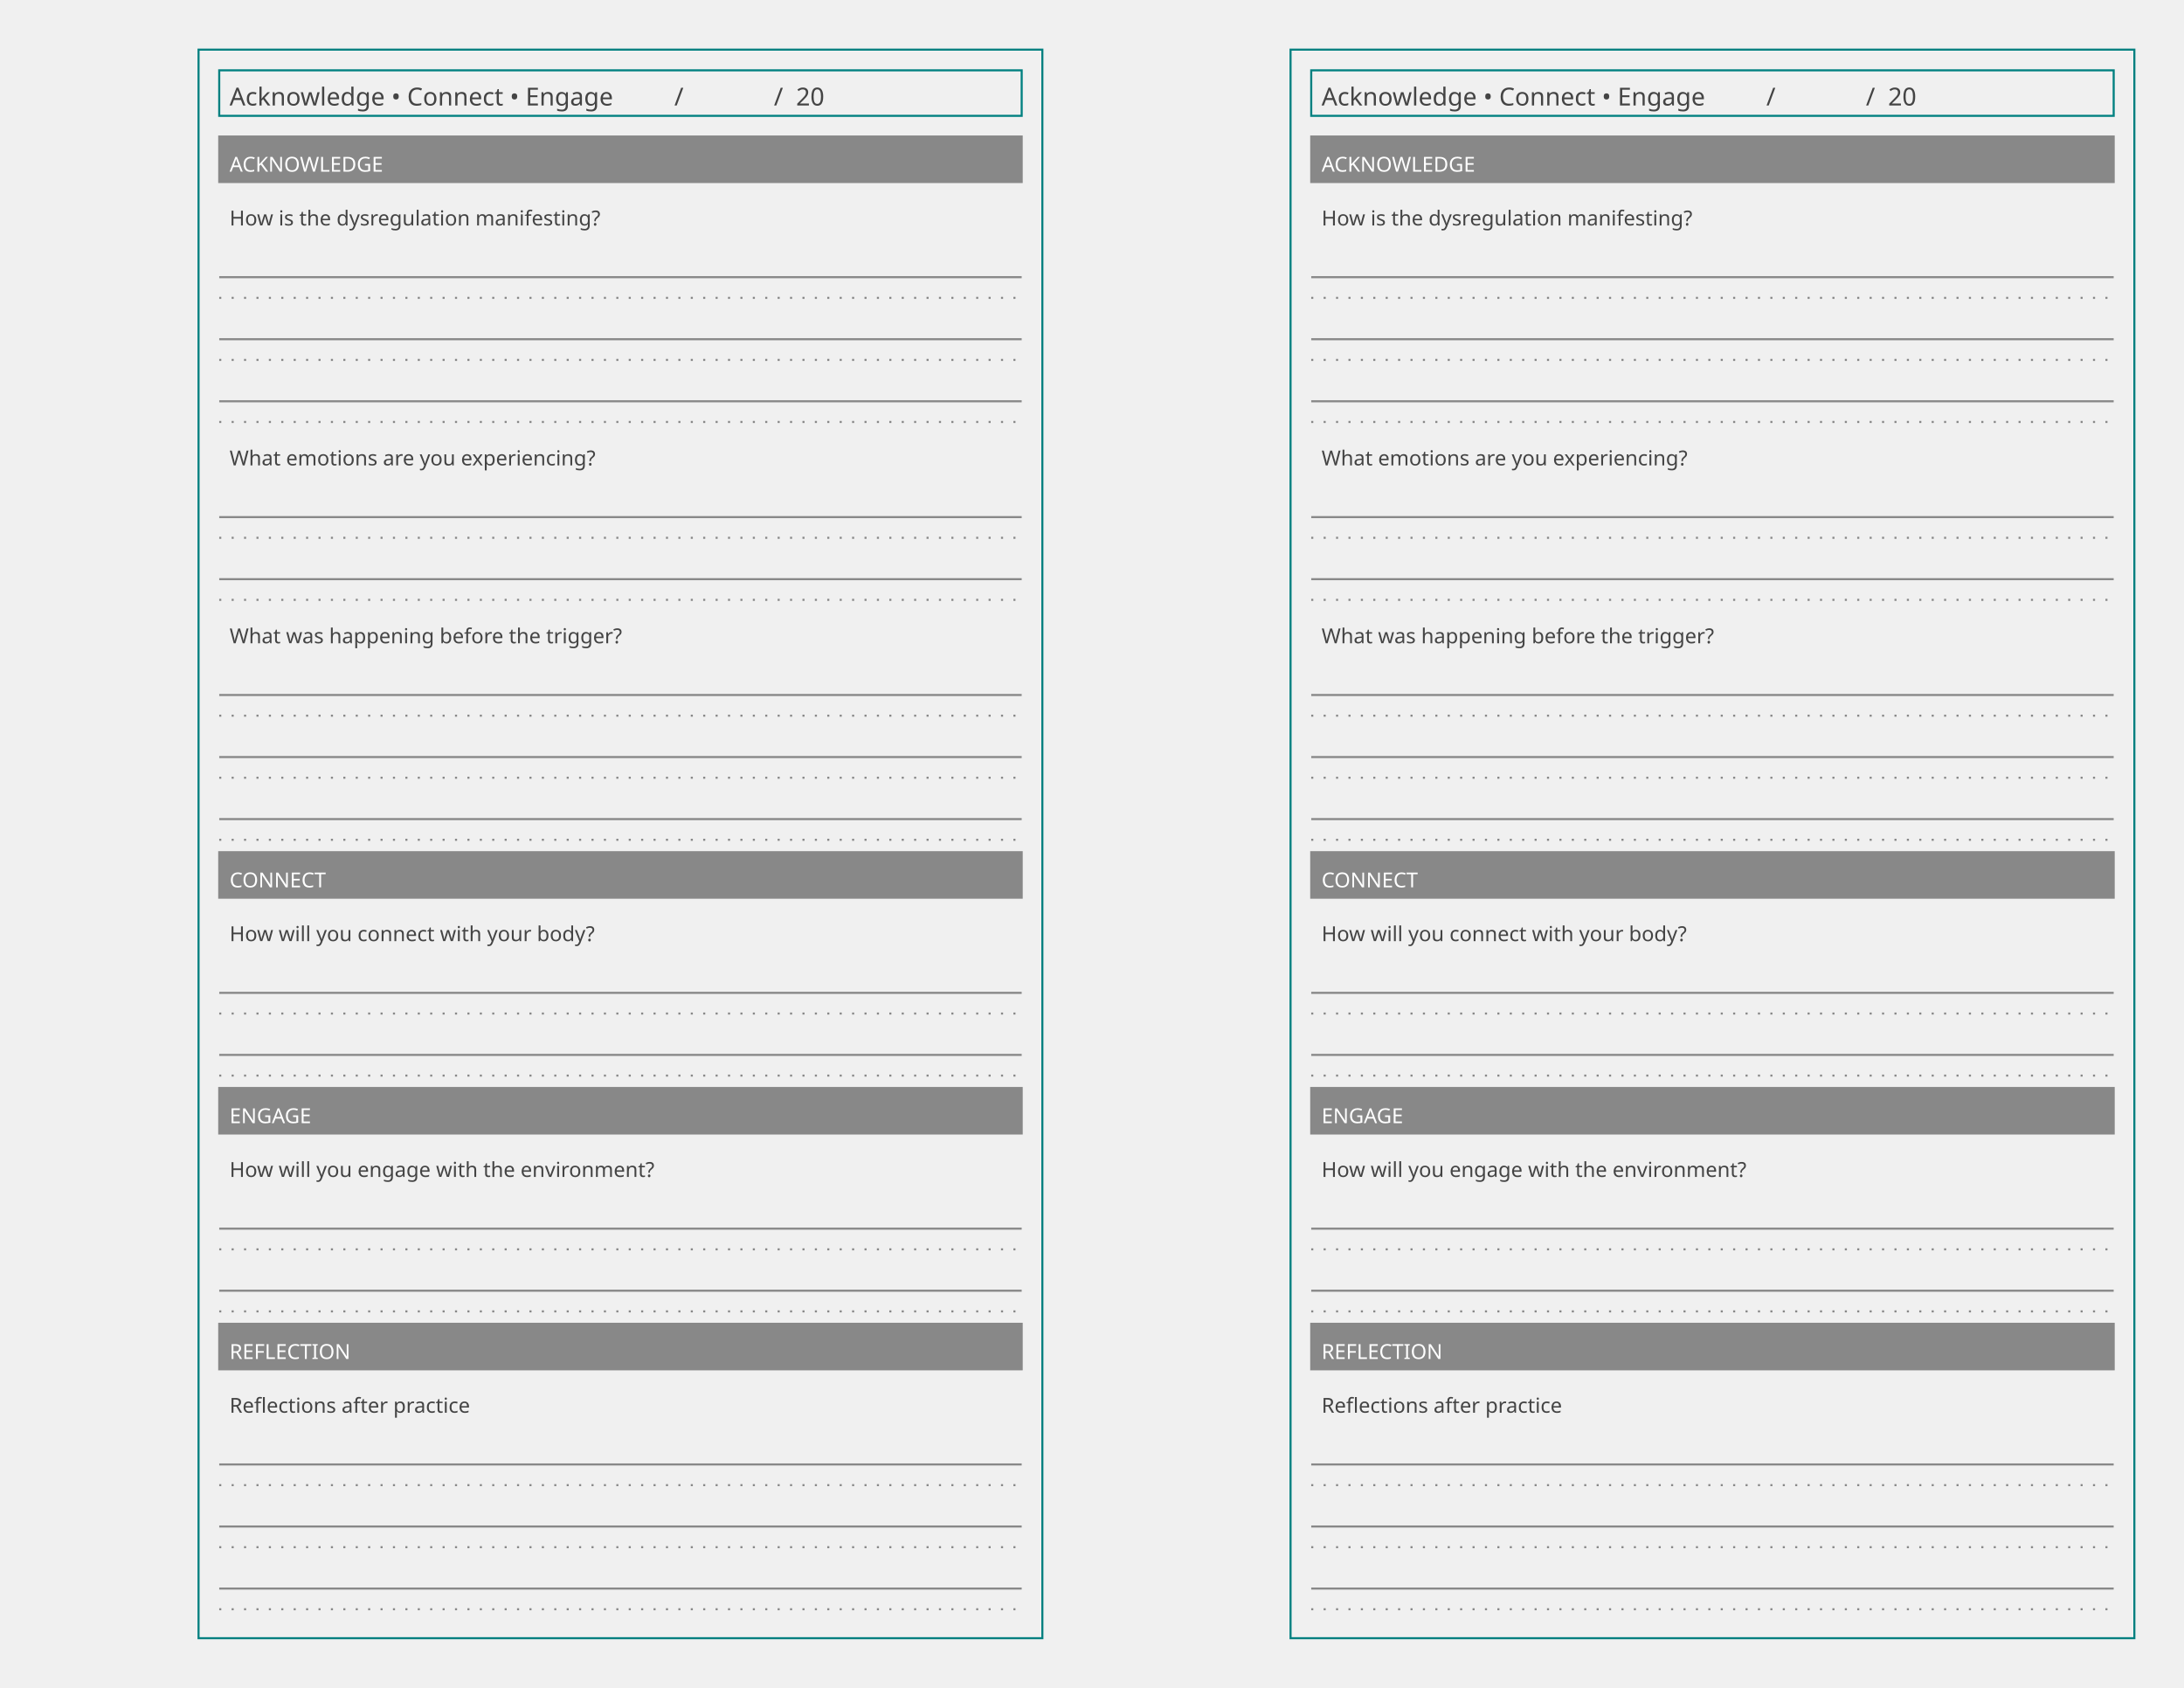
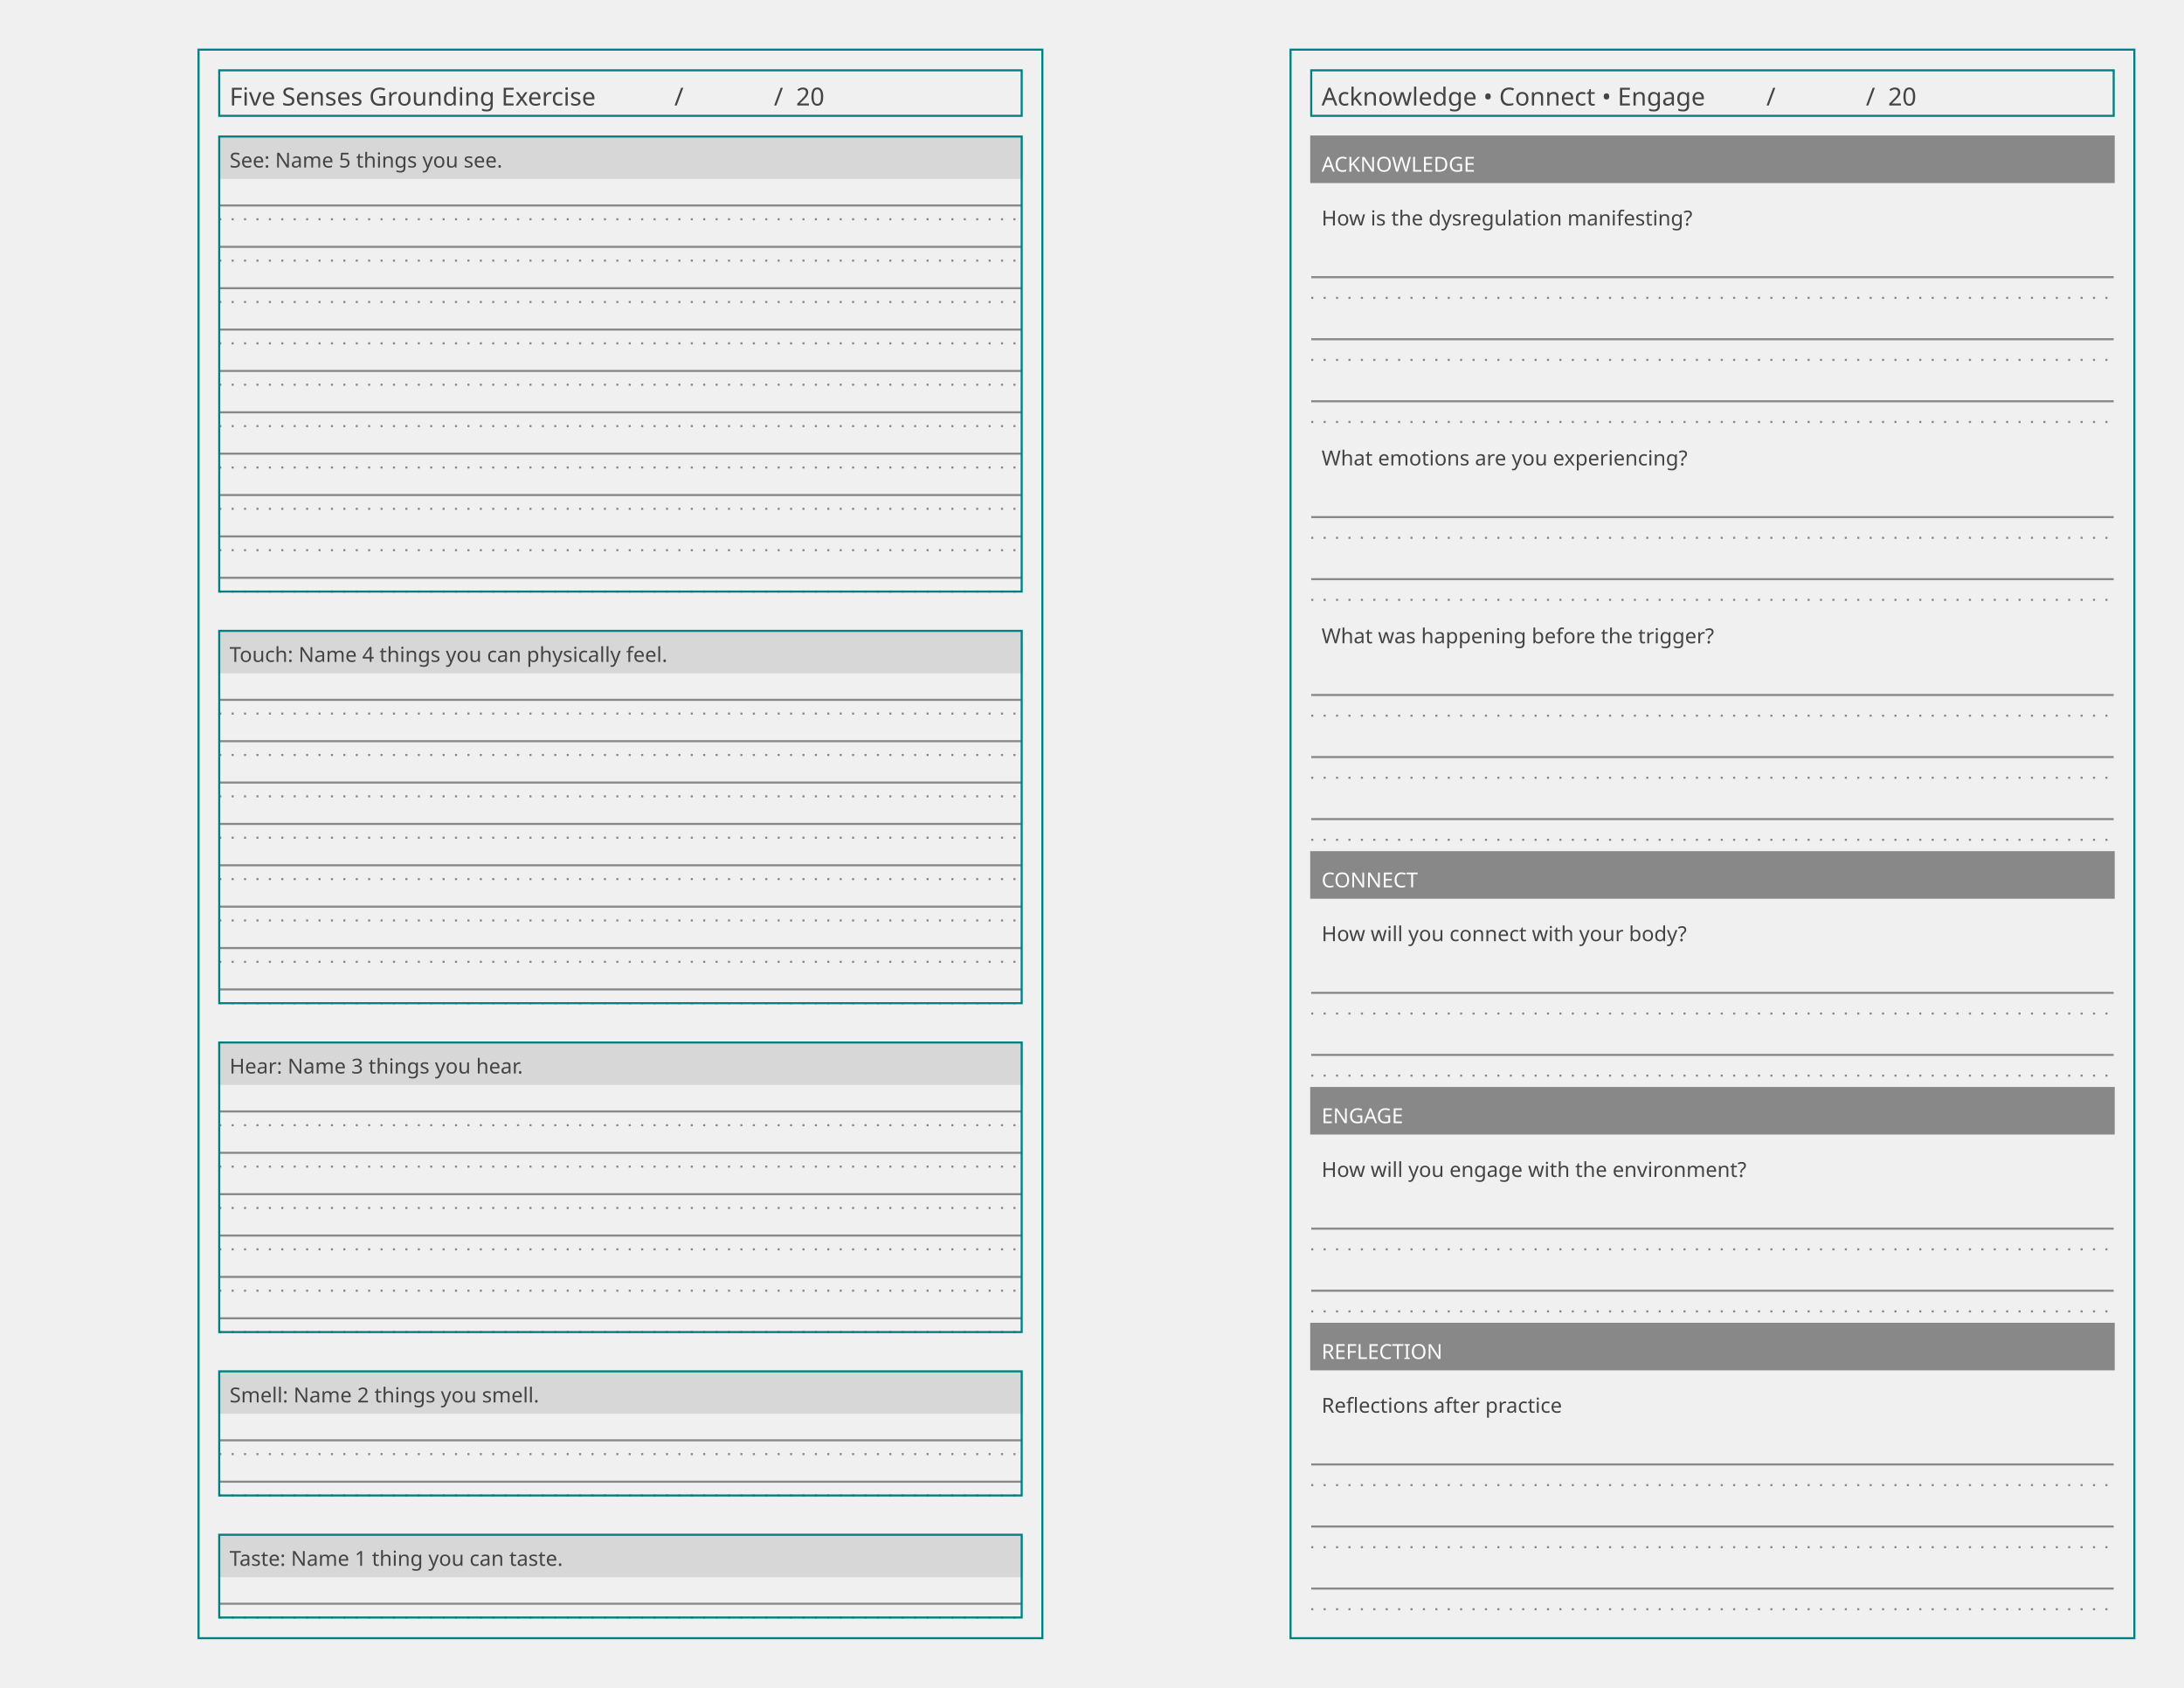
<svg xmlns="http://www.w3.org/2000/svg" baseProfile="tiny" height="8.5in" version="1.2" width="11in">
  <defs />
  <g transform="translate(96, 24.0)">
    <rect fill="none" height="768.0" stroke="#008080" width="408.0" x="0" y="0" />
    <g transform="translate(10, 10)">
      <rect fill="none" height="22" stroke="#008080" stroke-width="1" width="388.0" x="0" y="0" />
-       <text alignment-baseline="text-after-edge" fill="#444444" font-family="Trebuchet MS" font-size="12" text-anchor="start" transform="translate(5,17)">Acknowledge • Connect • Engage</text>
+       <text alignment-baseline="text-after-edge" fill="#444444" font-family="Trebuchet MS" font-size="12" text-anchor="start" transform="translate(5,17)">Five Senses Grounding Exercise</text>
      <g transform="translate(215.04,0)">
        <text alignment-baseline="text-after-edge" fill="#444444" font-family="Trebuchet MS" font-size="12" text-anchor="start" transform="translate(5,17)">              /              /  20          </text>
      </g>
    </g>
    <g transform="translate(10, 42)">
      <g transform="translate(0,0)">
-         <rect fill="#888888" height="22.0" stroke="#888888" stroke-width="1" width="388.0" x="0" y="0" />
-         <text alignment-baseline="text-after-edge" fill="#ffffff" font-family="Trebuchet MS" font-size="10" text-anchor="start" transform="translate(5,17.0)">ACKNOWLEDGE</text>
-       </g>
-       <g transform="translate(0,28.0)">
-         <g>
-           <g transform="translate(0,0)">
-             <text alignment-baseline="text-after-edge" fill="#444444" font-family="Ubuntu Mono" font-size="10" text-anchor="start" transform="translate(5,15)">How is the dysregulation manifesting?</text>
-           </g>
-           <g transform="translate(0,20)">
-             <g>
-               <line stroke="#888888" stroke-dasharray="1,5" stroke-width="1" transform="translate(0,30.0)" x1="0" x2="388.0" y1="0" y2="0" />
-               <line stroke="#888888" stroke-dasharray="1,5" stroke-width="1" transform="translate(0,60.0)" x1="0" x2="388.0" y1="0" y2="0" />
-               <line stroke="#888888" stroke-dasharray="1,5" stroke-width="1" transform="translate(0,90.0)" x1="0" x2="388.0" y1="0" y2="0" />
-             </g>
-             <g>
-               <line stroke="#888888" stroke-dasharray="1,0" stroke-width="1" transform="translate(0,20.0)" x1="0" x2="388.0" y1="0" y2="0" />
-               <line stroke="#888888" stroke-dasharray="1,0" stroke-width="1" transform="translate(0,50.0)" x1="0" x2="388.0" y1="0" y2="0" />
-               <line stroke="#888888" stroke-dasharray="1,0" stroke-width="1" transform="translate(0,80.0)" x1="0" x2="388.0" y1="0" y2="0" />
-             </g>
-           </g>
-         </g>
-       </g>
-       <g transform="translate(0,144.0)">
-         <g>
-           <g transform="translate(0,0)">
-             <text alignment-baseline="text-after-edge" fill="#444444" font-family="Ubuntu Mono" font-size="10" text-anchor="start" transform="translate(5,15)">What emotions are you experiencing?</text>
-           </g>
-           <g transform="translate(0,20)">
-             <g>
-               <line stroke="#888888" stroke-dasharray="1,5" stroke-width="1" transform="translate(0,30.0)" x1="0" x2="388.0" y1="0" y2="0" />
-               <line stroke="#888888" stroke-dasharray="1,5" stroke-width="1" transform="translate(0,60.0)" x1="0" x2="388.0" y1="0" y2="0" />
-             </g>
-             <g>
-               <line stroke="#888888" stroke-dasharray="1,0" stroke-width="1" transform="translate(0,20.0)" x1="0" x2="388.0" y1="0" y2="0" />
-               <line stroke="#888888" stroke-dasharray="1,0" stroke-width="1" transform="translate(0,50.0)" x1="0" x2="388.0" y1="0" y2="0" />
-             </g>
-           </g>
-         </g>
-       </g>
-       <g transform="translate(0,230.0)">
-         <g>
-           <g transform="translate(0,0)">
-             <text alignment-baseline="text-after-edge" fill="#444444" font-family="Ubuntu Mono" font-size="10" text-anchor="start" transform="translate(5,15)">What was happening before the trigger?</text>
-           </g>
-           <g transform="translate(0,20)">
-             <g>
-               <line stroke="#888888" stroke-dasharray="1,5" stroke-width="1" transform="translate(0,30.0)" x1="0" x2="388.0" y1="0" y2="0" />
-               <line stroke="#888888" stroke-dasharray="1,5" stroke-width="1" transform="translate(0,60.0)" x1="0" x2="388.0" y1="0" y2="0" />
-               <line stroke="#888888" stroke-dasharray="1,5" stroke-width="1" transform="translate(0,90.0)" x1="0" x2="388.0" y1="0" y2="0" />
-             </g>
-             <g>
-               <line stroke="#888888" stroke-dasharray="1,0" stroke-width="1" transform="translate(0,20.0)" x1="0" x2="388.0" y1="0" y2="0" />
-               <line stroke="#888888" stroke-dasharray="1,0" stroke-width="1" transform="translate(0,50.0)" x1="0" x2="388.0" y1="0" y2="0" />
-               <line stroke="#888888" stroke-dasharray="1,0" stroke-width="1" transform="translate(0,80.0)" x1="0" x2="388.0" y1="0" y2="0" />
-             </g>
-           </g>
-         </g>
-       </g>
-       <g transform="translate(0,346.0)">
-         <rect fill="#888888" height="22.0" stroke="#888888" stroke-width="1" width="388.0" x="0" y="0" />
-         <text alignment-baseline="text-after-edge" fill="#ffffff" font-family="Trebuchet MS" font-size="10" text-anchor="start" transform="translate(5,17.0)">CONNECT</text>
-       </g>
-       <g transform="translate(0,374.0)">
-         <g>
-           <g transform="translate(0,0)">
-             <text alignment-baseline="text-after-edge" fill="#444444" font-family="Ubuntu Mono" font-size="10" text-anchor="start" transform="translate(5,15)">How will you connect with your body?</text>
-           </g>
-           <g transform="translate(0,20)">
-             <g>
-               <line stroke="#888888" stroke-dasharray="1,5" stroke-width="1" transform="translate(0,30.0)" x1="0" x2="388.0" y1="0" y2="0" />
-               <line stroke="#888888" stroke-dasharray="1,5" stroke-width="1" transform="translate(0,60.0)" x1="0" x2="388.0" y1="0" y2="0" />
-             </g>
-             <g>
-               <line stroke="#888888" stroke-dasharray="1,0" stroke-width="1" transform="translate(0,20.0)" x1="0" x2="388.0" y1="0" y2="0" />
-               <line stroke="#888888" stroke-dasharray="1,0" stroke-width="1" transform="translate(0,50.0)" x1="0" x2="388.0" y1="0" y2="0" />
-             </g>
-           </g>
-         </g>
-       </g>
-       <g transform="translate(0,460.0)">
-         <rect fill="#888888" height="22.0" stroke="#888888" stroke-width="1" width="388.0" x="0" y="0" />
-         <text alignment-baseline="text-after-edge" fill="#ffffff" font-family="Trebuchet MS" font-size="10" text-anchor="start" transform="translate(5,17.0)">ENGAGE</text>
-       </g>
-       <g transform="translate(0,488.0)">
-         <g>
-           <g transform="translate(0,0)">
-             <text alignment-baseline="text-after-edge" fill="#444444" font-family="Ubuntu Mono" font-size="10" text-anchor="start" transform="translate(5,15)">How will you engage with the environment?</text>
-           </g>
-           <g transform="translate(0,20)">
-             <g>
-               <line stroke="#888888" stroke-dasharray="1,5" stroke-width="1" transform="translate(0,30.0)" x1="0" x2="388.0" y1="0" y2="0" />
-               <line stroke="#888888" stroke-dasharray="1,5" stroke-width="1" transform="translate(0,60.0)" x1="0" x2="388.0" y1="0" y2="0" />
-             </g>
-             <g>
-               <line stroke="#888888" stroke-dasharray="1,0" stroke-width="1" transform="translate(0,20.0)" x1="0" x2="388.0" y1="0" y2="0" />
-               <line stroke="#888888" stroke-dasharray="1,0" stroke-width="1" transform="translate(0,50.0)" x1="0" x2="388.0" y1="0" y2="0" />
-             </g>
-           </g>
-         </g>
-       </g>
-       <g transform="translate(0,574.0)">
-         <rect fill="#888888" height="22.0" stroke="#888888" stroke-width="1" width="388.0" x="0" y="0" />
-         <text alignment-baseline="text-after-edge" fill="#ffffff" font-family="Trebuchet MS" font-size="10" text-anchor="start" transform="translate(5,17.0)">REFLECTION</text>
-       </g>
-       <g transform="translate(0,602.0)">
-         <g>
-           <g transform="translate(0,0)">
-             <text alignment-baseline="text-after-edge" fill="#444444" font-family="Ubuntu Mono" font-size="10" text-anchor="start" transform="translate(5,15)">Reflections after practice</text>
-           </g>
-           <g transform="translate(0,20)">
-             <g>
-               <line stroke="#888888" stroke-dasharray="1,5" stroke-width="1" transform="translate(0,30.0)" x1="0" x2="388.0" y1="0" y2="0" />
-               <line stroke="#888888" stroke-dasharray="1,5" stroke-width="1" transform="translate(0,60.0)" x1="0" x2="388.0" y1="0" y2="0" />
-               <line stroke="#888888" stroke-dasharray="1,5" stroke-width="1" transform="translate(0,90.0)" x1="0" x2="388.0" y1="0" y2="0" />
-             </g>
-             <g>
-               <line stroke="#888888" stroke-dasharray="1,0" stroke-width="1" transform="translate(0,20.0)" x1="0" x2="388.0" y1="0" y2="0" />
-               <line stroke="#888888" stroke-dasharray="1,0" stroke-width="1" transform="translate(0,50.0)" x1="0" x2="388.0" y1="0" y2="0" />
-               <line stroke="#888888" stroke-dasharray="1,0" stroke-width="1" transform="translate(0,80.0)" x1="0" x2="388.0" y1="0" y2="0" />
-             </g>
-           </g>
-         </g>
+         <g>
+           <g transform="translate(0,0)">
+             <rect fill="#d7d7d7" height="20" stroke="#d7d7d7" stroke-width="1" width="388.0" x="0" y="0" />
+             <text alignment-baseline="text-after-edge" fill="#444444" font-family="Trebuchet MS" font-size="10" text-anchor="start" transform="translate(5,15)">See:   Name 5 things you see.</text>
+           </g>
+           <g transform="translate(0,20)">
+             <g>
+               <line stroke="#888888" stroke-dasharray="1,5" stroke-width="1" transform="translate(0,20.0)" x1="0" x2="388.0" y1="0" y2="0" />
+               <line stroke="#888888" stroke-dasharray="1,5" stroke-width="1" transform="translate(0,40.0)" x1="0" x2="388.0" y1="0" y2="0" />
+               <line stroke="#888888" stroke-dasharray="1,5" stroke-width="1" transform="translate(0,60.0)" x1="0" x2="388.0" y1="0" y2="0" />
+               <line stroke="#888888" stroke-dasharray="1,5" stroke-width="1" transform="translate(0,80.0)" x1="0" x2="388.0" y1="0" y2="0" />
+               <line stroke="#888888" stroke-dasharray="1,5" stroke-width="1" transform="translate(0,100.0)" x1="0" x2="388.0" y1="0" y2="0" />
+               <line stroke="#888888" stroke-dasharray="1,5" stroke-width="1" transform="translate(0,120.0)" x1="0" x2="388.0" y1="0" y2="0" />
+               <line stroke="#888888" stroke-dasharray="1,5" stroke-width="1" transform="translate(0,140.0)" x1="0" x2="388.0" y1="0" y2="0" />
+               <line stroke="#888888" stroke-dasharray="1,5" stroke-width="1" transform="translate(0,160.0)" x1="0" x2="388.0" y1="0" y2="0" />
+               <line stroke="#888888" stroke-dasharray="1,5" stroke-width="1" transform="translate(0,180.0)" x1="0" x2="388.0" y1="0" y2="0" />
+               <line stroke="#888888" stroke-dasharray="1,5" stroke-width="1" transform="translate(0,200.0)" x1="0" x2="388.0" y1="0" y2="0" />
+             </g>
+             <g>
+               <line stroke="#888888" stroke-dasharray="1,0" stroke-width="1" transform="translate(0,13.33333)" x1="0" x2="388.0" y1="0" y2="0" />
+               <line stroke="#888888" stroke-dasharray="1,0" stroke-width="1" transform="translate(0,33.33333)" x1="0" x2="388.0" y1="0" y2="0" />
+               <line stroke="#888888" stroke-dasharray="1,0" stroke-width="1" transform="translate(0,53.33333)" x1="0" x2="388.0" y1="0" y2="0" />
+               <line stroke="#888888" stroke-dasharray="1,0" stroke-width="1" transform="translate(0,73.33333)" x1="0" x2="388.0" y1="0" y2="0" />
+               <line stroke="#888888" stroke-dasharray="1,0" stroke-width="1" transform="translate(0,93.33333)" x1="0" x2="388.0" y1="0" y2="0" />
+               <line stroke="#888888" stroke-dasharray="1,0" stroke-width="1" transform="translate(0,113.3333)" x1="0" x2="388.0" y1="0" y2="0" />
+               <line stroke="#888888" stroke-dasharray="1,0" stroke-width="1" transform="translate(0,133.3333)" x1="0" x2="388.0" y1="0" y2="0" />
+               <line stroke="#888888" stroke-dasharray="1,0" stroke-width="1" transform="translate(0,153.3333)" x1="0" x2="388.0" y1="0" y2="0" />
+               <line stroke="#888888" stroke-dasharray="1,0" stroke-width="1" transform="translate(0,173.3333)" x1="0" x2="388.0" y1="0" y2="0" />
+               <line stroke="#888888" stroke-dasharray="1,0" stroke-width="1" transform="translate(0,193.3333)" x1="0" x2="388.0" y1="0" y2="0" />
+             </g>
+           </g>
+         </g>
+         <rect fill="none" height="220" stroke="#008080" stroke-width="1" width="388.0" x="0" y="0" />
+       </g>
+       <g transform="translate(0,239.0)">
+         <g>
+           <g transform="translate(0,0)">
+             <rect fill="#d7d7d7" height="20" stroke="#d7d7d7" stroke-width="1" width="388.0" x="0" y="0" />
+             <text alignment-baseline="text-after-edge" fill="#444444" font-family="Trebuchet MS" font-size="10" text-anchor="start" transform="translate(5,15)">Touch: Name 4 things you can physically feel.</text>
+           </g>
+           <g transform="translate(0,20)">
+             <g>
+               <line stroke="#888888" stroke-dasharray="1,5" stroke-width="1" transform="translate(0,20.0)" x1="0" x2="388.0" y1="0" y2="0" />
+               <line stroke="#888888" stroke-dasharray="1,5" stroke-width="1" transform="translate(0,40.0)" x1="0" x2="388.0" y1="0" y2="0" />
+               <line stroke="#888888" stroke-dasharray="1,5" stroke-width="1" transform="translate(0,60.0)" x1="0" x2="388.0" y1="0" y2="0" />
+               <line stroke="#888888" stroke-dasharray="1,5" stroke-width="1" transform="translate(0,80.0)" x1="0" x2="388.0" y1="0" y2="0" />
+               <line stroke="#888888" stroke-dasharray="1,5" stroke-width="1" transform="translate(0,100.0)" x1="0" x2="388.0" y1="0" y2="0" />
+               <line stroke="#888888" stroke-dasharray="1,5" stroke-width="1" transform="translate(0,120.0)" x1="0" x2="388.0" y1="0" y2="0" />
+               <line stroke="#888888" stroke-dasharray="1,5" stroke-width="1" transform="translate(0,140.0)" x1="0" x2="388.0" y1="0" y2="0" />
+               <line stroke="#888888" stroke-dasharray="1,5" stroke-width="1" transform="translate(0,160.0)" x1="0" x2="388.0" y1="0" y2="0" />
+             </g>
+             <g>
+               <line stroke="#888888" stroke-dasharray="1,0" stroke-width="1" transform="translate(0,13.33333)" x1="0" x2="388.0" y1="0" y2="0" />
+               <line stroke="#888888" stroke-dasharray="1,0" stroke-width="1" transform="translate(0,33.33333)" x1="0" x2="388.0" y1="0" y2="0" />
+               <line stroke="#888888" stroke-dasharray="1,0" stroke-width="1" transform="translate(0,53.33333)" x1="0" x2="388.0" y1="0" y2="0" />
+               <line stroke="#888888" stroke-dasharray="1,0" stroke-width="1" transform="translate(0,73.33333)" x1="0" x2="388.0" y1="0" y2="0" />
+               <line stroke="#888888" stroke-dasharray="1,0" stroke-width="1" transform="translate(0,93.33333)" x1="0" x2="388.0" y1="0" y2="0" />
+               <line stroke="#888888" stroke-dasharray="1,0" stroke-width="1" transform="translate(0,113.3333)" x1="0" x2="388.0" y1="0" y2="0" />
+               <line stroke="#888888" stroke-dasharray="1,0" stroke-width="1" transform="translate(0,133.3333)" x1="0" x2="388.0" y1="0" y2="0" />
+               <line stroke="#888888" stroke-dasharray="1,0" stroke-width="1" transform="translate(0,153.3333)" x1="0" x2="388.0" y1="0" y2="0" />
+             </g>
+           </g>
+         </g>
+         <rect fill="none" height="180" stroke="#008080" stroke-width="1" width="388.0" x="0" y="0" />
+       </g>
+       <g transform="translate(0,438.0)">
+         <g>
+           <g transform="translate(0,0)">
+             <rect fill="#d7d7d7" height="20" stroke="#d7d7d7" stroke-width="1" width="388.0" x="0" y="0" />
+             <text alignment-baseline="text-after-edge" fill="#444444" font-family="Trebuchet MS" font-size="10" text-anchor="start" transform="translate(5,15)">Hear:  Name 3 things you hear.</text>
+           </g>
+           <g transform="translate(0,20)">
+             <g>
+               <line stroke="#888888" stroke-dasharray="1,5" stroke-width="1" transform="translate(0,20.0)" x1="0" x2="388.0" y1="0" y2="0" />
+               <line stroke="#888888" stroke-dasharray="1,5" stroke-width="1" transform="translate(0,40.0)" x1="0" x2="388.0" y1="0" y2="0" />
+               <line stroke="#888888" stroke-dasharray="1,5" stroke-width="1" transform="translate(0,60.0)" x1="0" x2="388.0" y1="0" y2="0" />
+               <line stroke="#888888" stroke-dasharray="1,5" stroke-width="1" transform="translate(0,80.0)" x1="0" x2="388.0" y1="0" y2="0" />
+               <line stroke="#888888" stroke-dasharray="1,5" stroke-width="1" transform="translate(0,100.0)" x1="0" x2="388.0" y1="0" y2="0" />
+               <line stroke="#888888" stroke-dasharray="1,5" stroke-width="1" transform="translate(0,120.0)" x1="0" x2="388.0" y1="0" y2="0" />
+             </g>
+             <g>
+               <line stroke="#888888" stroke-dasharray="1,0" stroke-width="1" transform="translate(0,13.33333)" x1="0" x2="388.0" y1="0" y2="0" />
+               <line stroke="#888888" stroke-dasharray="1,0" stroke-width="1" transform="translate(0,33.33333)" x1="0" x2="388.0" y1="0" y2="0" />
+               <line stroke="#888888" stroke-dasharray="1,0" stroke-width="1" transform="translate(0,53.33333)" x1="0" x2="388.0" y1="0" y2="0" />
+               <line stroke="#888888" stroke-dasharray="1,0" stroke-width="1" transform="translate(0,73.33333)" x1="0" x2="388.0" y1="0" y2="0" />
+               <line stroke="#888888" stroke-dasharray="1,0" stroke-width="1" transform="translate(0,93.33333)" x1="0" x2="388.0" y1="0" y2="0" />
+               <line stroke="#888888" stroke-dasharray="1,0" stroke-width="1" transform="translate(0,113.3333)" x1="0" x2="388.0" y1="0" y2="0" />
+             </g>
+           </g>
+         </g>
+         <rect fill="none" height="140" stroke="#008080" stroke-width="1" width="388.0" x="0" y="0" />
+       </g>
+       <g transform="translate(0,597.0)">
+         <g>
+           <g transform="translate(0,0)">
+             <rect fill="#d7d7d7" height="20" stroke="#d7d7d7" stroke-width="1" width="388.0" x="0" y="0" />
+             <text alignment-baseline="text-after-edge" fill="#444444" font-family="Trebuchet MS" font-size="10" text-anchor="start" transform="translate(5,15)">Smell: Name 2 things you smell.</text>
+           </g>
+           <g transform="translate(0,20)">
+             <g>
+               <line stroke="#888888" stroke-dasharray="1,5" stroke-width="1" transform="translate(0,20.0)" x1="0" x2="388.0" y1="0" y2="0" />
+               <line stroke="#888888" stroke-dasharray="1,5" stroke-width="1" transform="translate(0,40.0)" x1="0" x2="388.0" y1="0" y2="0" />
+             </g>
+             <g>
+               <line stroke="#888888" stroke-dasharray="1,0" stroke-width="1" transform="translate(0,13.33333)" x1="0" x2="388.0" y1="0" y2="0" />
+               <line stroke="#888888" stroke-dasharray="1,0" stroke-width="1" transform="translate(0,33.33333)" x1="0" x2="388.0" y1="0" y2="0" />
+             </g>
+           </g>
+         </g>
+         <rect fill="none" height="60" stroke="#008080" stroke-width="1" width="388.0" x="0" y="0" />
+       </g>
+       <g transform="translate(0,676.0)">
+         <g>
+           <g transform="translate(0,0)">
+             <rect fill="#d7d7d7" height="20" stroke="#d7d7d7" stroke-width="1" width="388.0" x="0" y="0" />
+             <text alignment-baseline="text-after-edge" fill="#444444" font-family="Trebuchet MS" font-size="10" text-anchor="start" transform="translate(5,15)">Taste: Name 1 thing you can taste.</text>
+           </g>
+           <g transform="translate(0,20)">
+             <g>
+               <line stroke="#888888" stroke-dasharray="1,5" stroke-width="1" transform="translate(0,20.0)" x1="0" x2="388.0" y1="0" y2="0" />
+             </g>
+             <g>
+               <line stroke="#888888" stroke-dasharray="1,0" stroke-width="1" transform="translate(0,13.33333)" x1="0" x2="388.0" y1="0" y2="0" />
+             </g>
+           </g>
+         </g>
+         <rect fill="none" height="40" stroke="#008080" stroke-width="1" width="388.0" x="0" y="0" />
      </g>
    </g>
  </g>
  <g transform="translate(624.0, 24.0)">
    <rect fill="none" height="768.0" stroke="#008080" width="408.0" x="0" y="0" />
    <g transform="translate(10, 10)">
      <rect fill="none" height="22" stroke="#008080" stroke-width="1" width="388.0" x="0" y="0" />
      <text alignment-baseline="text-after-edge" fill="#444444" font-family="Trebuchet MS" font-size="12" text-anchor="start" transform="translate(5,17)">Acknowledge • Connect • Engage</text>
      <g transform="translate(215.04,0)">
        <text alignment-baseline="text-after-edge" fill="#444444" font-family="Trebuchet MS" font-size="12" text-anchor="start" transform="translate(5,17)">              /              /  20          </text>
      </g>
    </g>
    <g transform="translate(10, 42)">
      <g transform="translate(0,0)">
        <rect fill="#888888" height="22.0" stroke="#888888" stroke-width="1" width="388.0" x="0" y="0" />
        <text alignment-baseline="text-after-edge" fill="#ffffff" font-family="Trebuchet MS" font-size="10" text-anchor="start" transform="translate(5,17.0)">ACKNOWLEDGE</text>
      </g>
      <g transform="translate(0,28.0)">
        <g>
          <g transform="translate(0,0)">
            <text alignment-baseline="text-after-edge" fill="#444444" font-family="Ubuntu Mono" font-size="10" text-anchor="start" transform="translate(5,15)">How is the dysregulation manifesting?</text>
          </g>
          <g transform="translate(0,20)">
            <g>
              <line stroke="#888888" stroke-dasharray="1,5" stroke-width="1" transform="translate(0,30.0)" x1="0" x2="388.0" y1="0" y2="0" />
              <line stroke="#888888" stroke-dasharray="1,5" stroke-width="1" transform="translate(0,60.0)" x1="0" x2="388.0" y1="0" y2="0" />
              <line stroke="#888888" stroke-dasharray="1,5" stroke-width="1" transform="translate(0,90.0)" x1="0" x2="388.0" y1="0" y2="0" />
            </g>
            <g>
              <line stroke="#888888" stroke-dasharray="1,0" stroke-width="1" transform="translate(0,20.0)" x1="0" x2="388.0" y1="0" y2="0" />
              <line stroke="#888888" stroke-dasharray="1,0" stroke-width="1" transform="translate(0,50.0)" x1="0" x2="388.0" y1="0" y2="0" />
              <line stroke="#888888" stroke-dasharray="1,0" stroke-width="1" transform="translate(0,80.0)" x1="0" x2="388.0" y1="0" y2="0" />
            </g>
          </g>
        </g>
      </g>
      <g transform="translate(0,144.0)">
        <g>
          <g transform="translate(0,0)">
            <text alignment-baseline="text-after-edge" fill="#444444" font-family="Ubuntu Mono" font-size="10" text-anchor="start" transform="translate(5,15)">What emotions are you experiencing?</text>
          </g>
          <g transform="translate(0,20)">
            <g>
              <line stroke="#888888" stroke-dasharray="1,5" stroke-width="1" transform="translate(0,30.0)" x1="0" x2="388.0" y1="0" y2="0" />
              <line stroke="#888888" stroke-dasharray="1,5" stroke-width="1" transform="translate(0,60.0)" x1="0" x2="388.0" y1="0" y2="0" />
            </g>
            <g>
              <line stroke="#888888" stroke-dasharray="1,0" stroke-width="1" transform="translate(0,20.0)" x1="0" x2="388.0" y1="0" y2="0" />
              <line stroke="#888888" stroke-dasharray="1,0" stroke-width="1" transform="translate(0,50.0)" x1="0" x2="388.0" y1="0" y2="0" />
            </g>
          </g>
        </g>
      </g>
      <g transform="translate(0,230.0)">
        <g>
          <g transform="translate(0,0)">
            <text alignment-baseline="text-after-edge" fill="#444444" font-family="Ubuntu Mono" font-size="10" text-anchor="start" transform="translate(5,15)">What was happening before the trigger?</text>
          </g>
          <g transform="translate(0,20)">
            <g>
              <line stroke="#888888" stroke-dasharray="1,5" stroke-width="1" transform="translate(0,30.0)" x1="0" x2="388.0" y1="0" y2="0" />
              <line stroke="#888888" stroke-dasharray="1,5" stroke-width="1" transform="translate(0,60.0)" x1="0" x2="388.0" y1="0" y2="0" />
              <line stroke="#888888" stroke-dasharray="1,5" stroke-width="1" transform="translate(0,90.0)" x1="0" x2="388.0" y1="0" y2="0" />
            </g>
            <g>
              <line stroke="#888888" stroke-dasharray="1,0" stroke-width="1" transform="translate(0,20.0)" x1="0" x2="388.0" y1="0" y2="0" />
              <line stroke="#888888" stroke-dasharray="1,0" stroke-width="1" transform="translate(0,50.0)" x1="0" x2="388.0" y1="0" y2="0" />
              <line stroke="#888888" stroke-dasharray="1,0" stroke-width="1" transform="translate(0,80.0)" x1="0" x2="388.0" y1="0" y2="0" />
            </g>
          </g>
        </g>
      </g>
      <g transform="translate(0,346.0)">
        <rect fill="#888888" height="22.0" stroke="#888888" stroke-width="1" width="388.0" x="0" y="0" />
        <text alignment-baseline="text-after-edge" fill="#ffffff" font-family="Trebuchet MS" font-size="10" text-anchor="start" transform="translate(5,17.0)">CONNECT</text>
      </g>
      <g transform="translate(0,374.0)">
        <g>
          <g transform="translate(0,0)">
            <text alignment-baseline="text-after-edge" fill="#444444" font-family="Ubuntu Mono" font-size="10" text-anchor="start" transform="translate(5,15)">How will you connect with your body?</text>
          </g>
          <g transform="translate(0,20)">
            <g>
              <line stroke="#888888" stroke-dasharray="1,5" stroke-width="1" transform="translate(0,30.0)" x1="0" x2="388.0" y1="0" y2="0" />
              <line stroke="#888888" stroke-dasharray="1,5" stroke-width="1" transform="translate(0,60.0)" x1="0" x2="388.0" y1="0" y2="0" />
            </g>
            <g>
              <line stroke="#888888" stroke-dasharray="1,0" stroke-width="1" transform="translate(0,20.0)" x1="0" x2="388.0" y1="0" y2="0" />
              <line stroke="#888888" stroke-dasharray="1,0" stroke-width="1" transform="translate(0,50.0)" x1="0" x2="388.0" y1="0" y2="0" />
            </g>
          </g>
        </g>
      </g>
      <g transform="translate(0,460.0)">
        <rect fill="#888888" height="22.0" stroke="#888888" stroke-width="1" width="388.0" x="0" y="0" />
        <text alignment-baseline="text-after-edge" fill="#ffffff" font-family="Trebuchet MS" font-size="10" text-anchor="start" transform="translate(5,17.0)">ENGAGE</text>
      </g>
      <g transform="translate(0,488.0)">
        <g>
          <g transform="translate(0,0)">
            <text alignment-baseline="text-after-edge" fill="#444444" font-family="Ubuntu Mono" font-size="10" text-anchor="start" transform="translate(5,15)">How will you engage with the environment?</text>
          </g>
          <g transform="translate(0,20)">
            <g>
              <line stroke="#888888" stroke-dasharray="1,5" stroke-width="1" transform="translate(0,30.0)" x1="0" x2="388.0" y1="0" y2="0" />
              <line stroke="#888888" stroke-dasharray="1,5" stroke-width="1" transform="translate(0,60.0)" x1="0" x2="388.0" y1="0" y2="0" />
            </g>
            <g>
              <line stroke="#888888" stroke-dasharray="1,0" stroke-width="1" transform="translate(0,20.0)" x1="0" x2="388.0" y1="0" y2="0" />
              <line stroke="#888888" stroke-dasharray="1,0" stroke-width="1" transform="translate(0,50.0)" x1="0" x2="388.0" y1="0" y2="0" />
            </g>
          </g>
        </g>
      </g>
      <g transform="translate(0,574.0)">
        <rect fill="#888888" height="22.0" stroke="#888888" stroke-width="1" width="388.0" x="0" y="0" />
        <text alignment-baseline="text-after-edge" fill="#ffffff" font-family="Trebuchet MS" font-size="10" text-anchor="start" transform="translate(5,17.0)">REFLECTION</text>
      </g>
      <g transform="translate(0,602.0)">
        <g>
          <g transform="translate(0,0)">
            <text alignment-baseline="text-after-edge" fill="#444444" font-family="Ubuntu Mono" font-size="10" text-anchor="start" transform="translate(5,15)">Reflections after practice</text>
          </g>
          <g transform="translate(0,20)">
            <g>
              <line stroke="#888888" stroke-dasharray="1,5" stroke-width="1" transform="translate(0,30.0)" x1="0" x2="388.0" y1="0" y2="0" />
              <line stroke="#888888" stroke-dasharray="1,5" stroke-width="1" transform="translate(0,60.0)" x1="0" x2="388.0" y1="0" y2="0" />
              <line stroke="#888888" stroke-dasharray="1,5" stroke-width="1" transform="translate(0,90.0)" x1="0" x2="388.0" y1="0" y2="0" />
            </g>
            <g>
              <line stroke="#888888" stroke-dasharray="1,0" stroke-width="1" transform="translate(0,20.0)" x1="0" x2="388.0" y1="0" y2="0" />
              <line stroke="#888888" stroke-dasharray="1,0" stroke-width="1" transform="translate(0,50.0)" x1="0" x2="388.0" y1="0" y2="0" />
              <line stroke="#888888" stroke-dasharray="1,0" stroke-width="1" transform="translate(0,80.0)" x1="0" x2="388.0" y1="0" y2="0" />
            </g>
          </g>
        </g>
      </g>
    </g>
  </g>
</svg>
